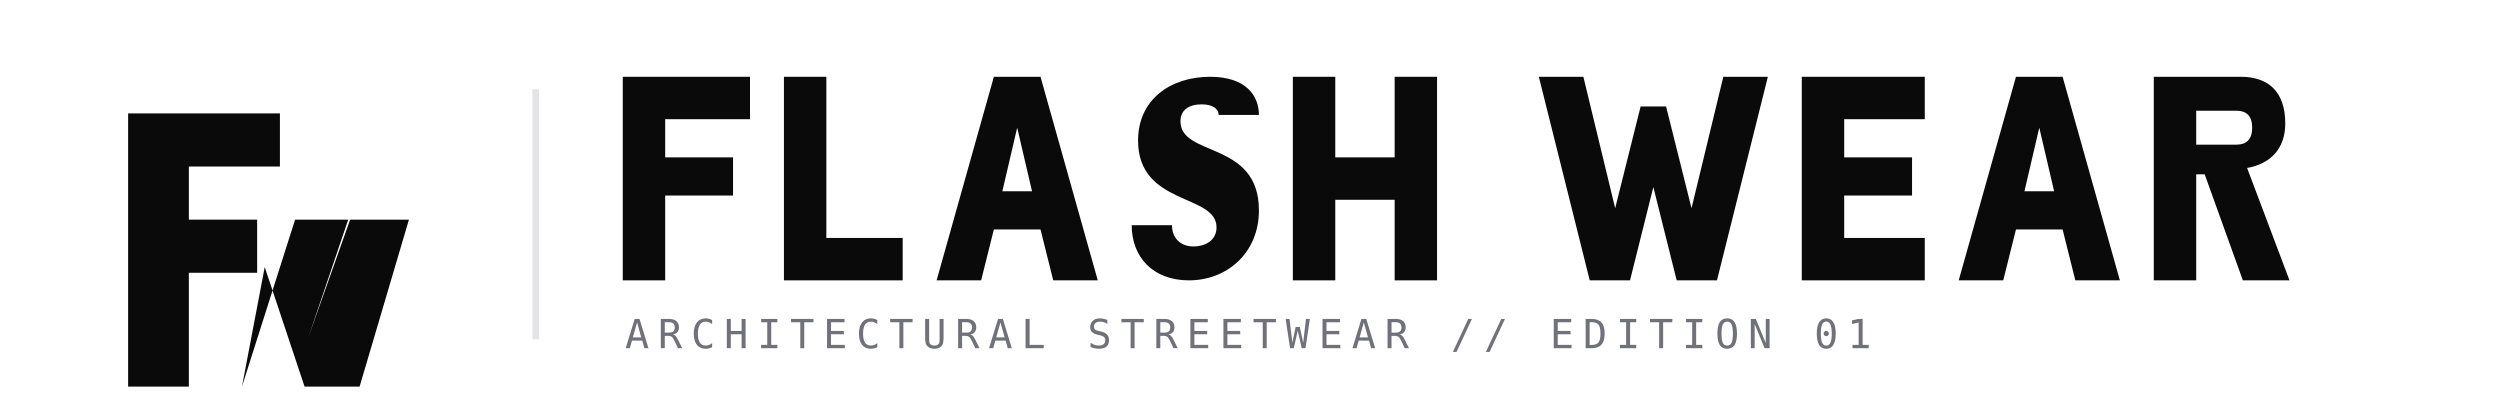
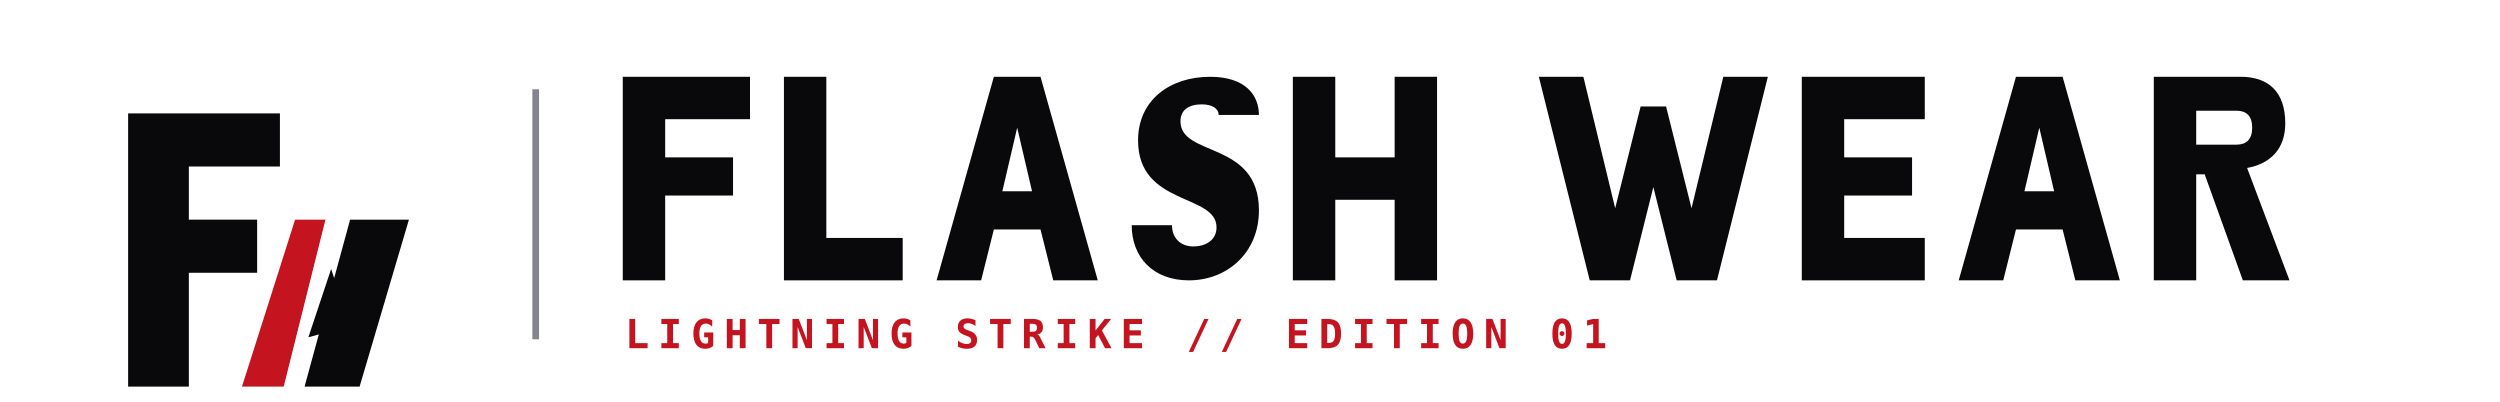
<svg xmlns="http://www.w3.org/2000/svg" viewBox="0 0 560 90" width="560" height="90" fill="none" role="img" aria-label="FLASHWEAR Brand Lockup">
  <g transform="translate(10, 5) scale(0.85)">
-     <path d="M22 24H62V38H38V52H56V66H38V96H22V24Z" fill="#0A0A0B" />
-     <path d="M52 96L66 52H80L69.5 83L80.5 52H96L83 96H68.5L58 64.5L52 96Z" fill="#0A0A0B" />
+     <path d="M22 24H62V38H38V52H56V66H38V96H22V24Z" fill="#09090B" />
+     <polygon points="52,96 66,52 74,52 63,96" fill="#C41420" />
+     <path d="M68.5 96L80.5 52H96L83 96H68.5Z" fill="#09090B" />
+     <polygon points="69.5,83 75.5,65 80.5,80" fill="#09090B" />
  </g>
-   <line x1="120" y1="20" x2="120" y2="76" stroke="#E4E4E7" stroke-width="1.5" />
-   <g transform="translate(130, 2) scale(0.95)" fill="#0A0A0B">
+   <line x1="120" y1="20" x2="120" y2="76" stroke="#85858D" stroke-width="1.5" />
+   <g transform="translate(130, 2) scale(0.95)" fill="#09090B">
    <path d="M10 16H40V26H20V35H36V44H20V64H10V16Z" />
    <path d="M48 16H58V54H76V64H48V16Z" />
    <path d="M97.5 16H108.5L122 64H111.5L108.5 52H97.5L94.5 64H84L97.5 16ZM99.5 43H106.5L103 28L99.5 43Z" />
    <path d="M160 25H150.5C150.5 23.5 149 22.5 146.5 22.5C143.5 22.5 141.5 23.8 141.5 26.5C141.5 35 160 31 160 47.5C160 57.5 152.5 64 143.5 64C135 64 130 58.5 130 51H139.5C139.5 54 141.5 56 144.5 56C147.5 56 150 54.5 150 51.5C150 43.5 131.5 46.5 131.5 31C131.5 21.5 139 16 148.5 16C157 16 160 20.5 160 25Z" />
    <path d="M168 16H178V35H192V16H202V64H192V45H178V64H168V16Z" />
    <path d="M226 16H236.5L244 47L250 23H256L262 47L269.5 16H280L268 64H258.5L253 42L247.5 64H238L226 16Z" />
    <path d="M288 16H317V26H298V35H314V44H298V54H317V64H288V16Z" />
    <path d="M338.5 16H349.5L363 64H352.5L349.5 52H338.5L335.5 64H325L338.5 16ZM340.5 43H347.5L344 28L340.5 43Z" />
    <path d="M371 16H391.5C398 16 402 19.5 402 27C402 33 398.5 36.5 393 37.5L403 64H392L383 39H381V64H371V16ZM381 24V32H390.5C392.8 32 394.2 30.8 394.2 28C394.2 25.2 392.8 24 390.5 24H381Z" />
  </g>
-   <text x="140" y="78" fill="#71717A" font-family="'JetBrains Mono', 'Space Mono', monospace" font-size="9" letter-spacing="0.22em" font-weight="500">ARCHITECTURAL STREETWEAR // EDITION 01</text>
+   <text x="140" y="78" fill="#C41420" font-family="'JetBrains Mono', 'Space Mono', monospace" font-size="9" letter-spacing="0.22em" font-weight="600">LIGHTNING STRIKE // EDITION 01</text>
</svg>
